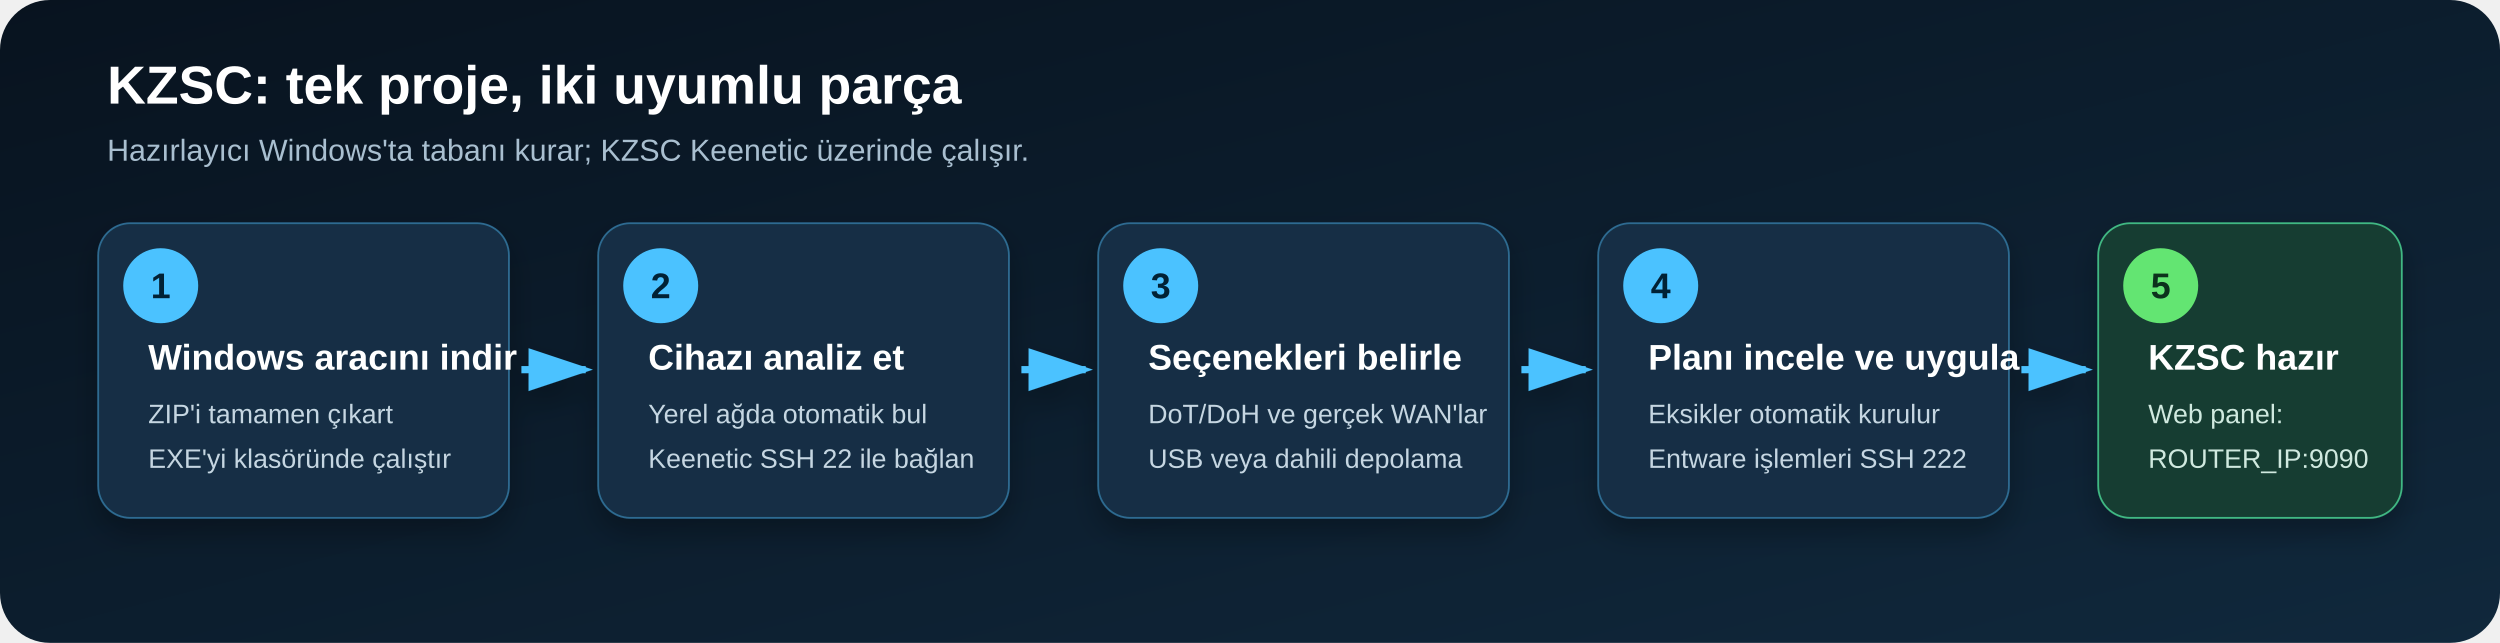
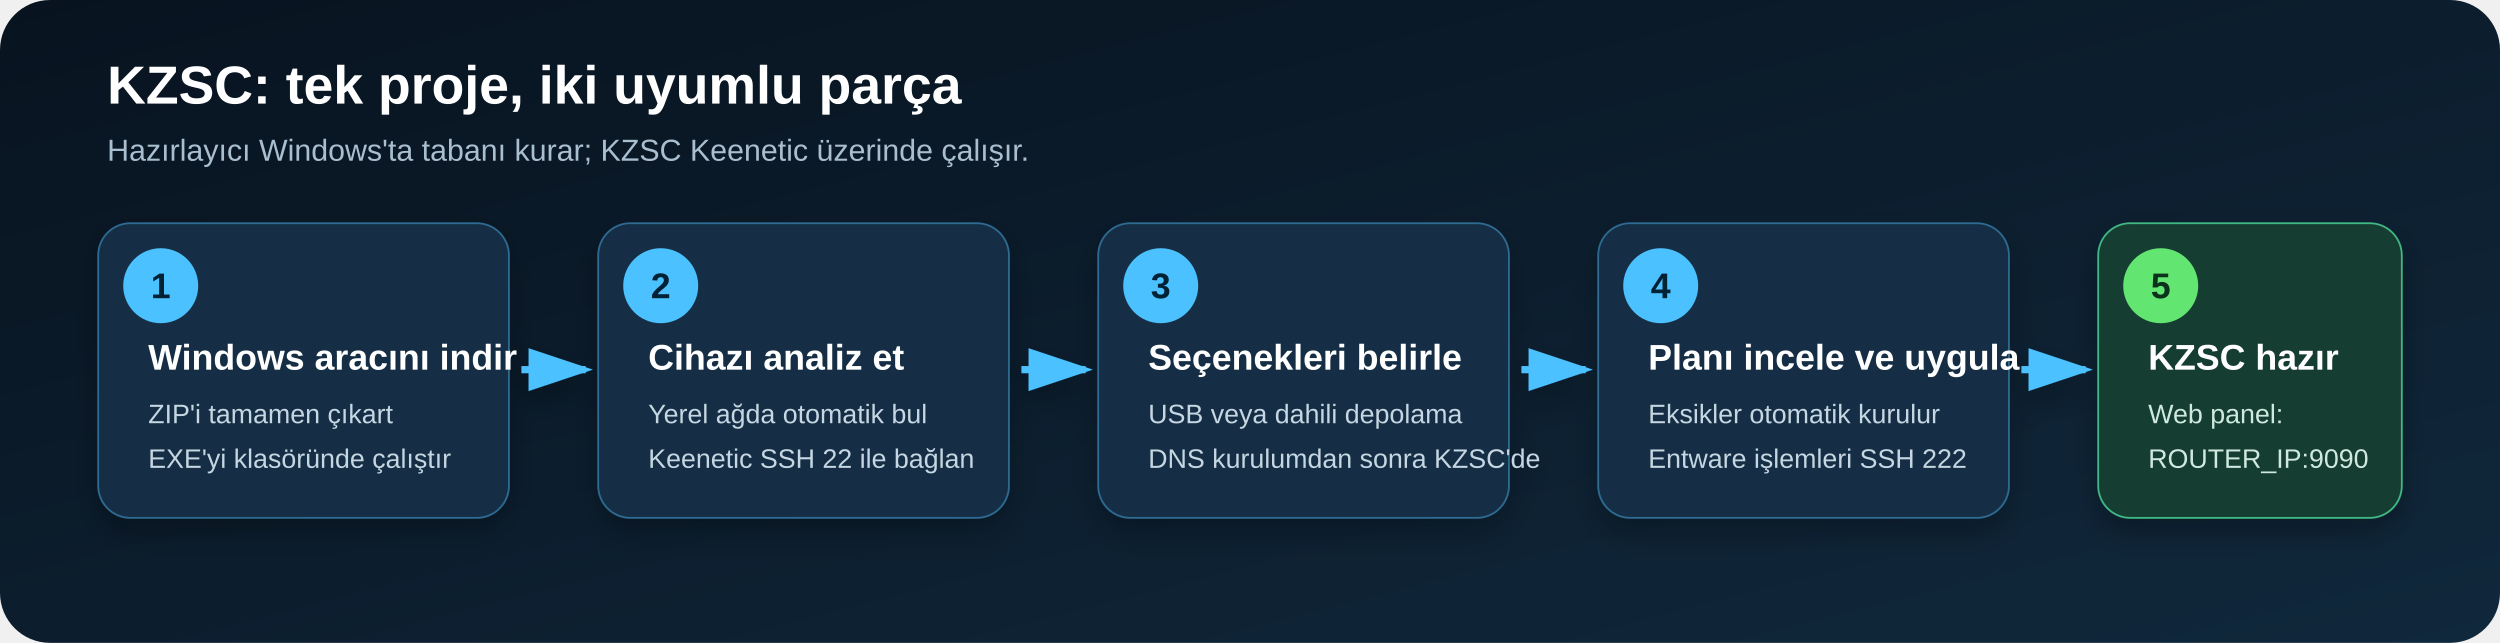
<svg xmlns="http://www.w3.org/2000/svg" width="1400" height="360" viewBox="0 0 1400 360" role="img" aria-labelledby="title desc">
  <defs>
    <linearGradient id="bg" x1="0" y1="0" x2="1" y2="1">
      <stop offset="0" stop-color="#08131f" />
      <stop offset="1" stop-color="#10283c" />
    </linearGradient>
    <filter id="shadow" x="-20%" y="-20%" width="140%" height="140%">
      <feDropShadow dx="0" dy="8" stdDeviation="8" flood-color="#000" flood-opacity=".28" />
    </filter>
    <marker id="arrow" markerWidth="10" markerHeight="10" refX="8" refY="3" orient="auto" markerUnits="strokeWidth">
      <path d="M0,0 L0,6 L9,3 z" fill="#4cc2ff" />
    </marker>
  </defs>
  <rect width="1400" height="360" rx="28" fill="url(#bg)" />
  <text x="60" y="58" fill="#fff" font-family="Segoe UI,Arial,sans-serif" font-size="30" font-weight="700">KZSC: tek proje, iki uyumlu parça</text>
  <text x="60" y="90" fill="#a9bfd0" font-family="Segoe UI,Arial,sans-serif" font-size="17">Hazırlayıcı Windows'ta tabanı kurar; KZSC Keenetic üzerinde çalışır.</text>
  <g font-family="Segoe UI,Arial,sans-serif" filter="url(#shadow)">
    <g transform="translate(55 125)">
      <rect width="230" height="165" rx="18" fill="#142f44" stroke="#2e6b91" />
      <circle cx="35" cy="35" r="21" fill="#4cc2ff" />
      <text x="35" y="42" text-anchor="middle" font-size="20" font-weight="700" fill="#062034">1</text>
      <text x="28" y="82" font-size="20" font-weight="700" fill="#fff">Windows aracını indir</text>
      <text x="28" y="112" font-size="15" fill="#c6d6e2">ZIP'i tamamen çıkart</text>
      <text x="28" y="137" font-size="15" fill="#c6d6e2">EXE'yi klasöründe çalıştır</text>
    </g>
    <path d="M292 207 H328" stroke="#4cc2ff" stroke-width="4" marker-end="url(#arrow)" />
    <g transform="translate(335 125)">
      <rect width="230" height="165" rx="18" fill="#142f44" stroke="#2e6b91" />
      <circle cx="35" cy="35" r="21" fill="#4cc2ff" />
      <text x="35" y="42" text-anchor="middle" font-size="20" font-weight="700" fill="#062034">2</text>
      <text x="28" y="82" font-size="20" font-weight="700" fill="#fff">Cihazı analiz et</text>
      <text x="28" y="112" font-size="15" fill="#c6d6e2">Yerel ağda otomatik bul</text>
      <text x="28" y="137" font-size="15" fill="#c6d6e2">Keenetic SSH 22 ile bağlan</text>
    </g>
    <path d="M572 207 H608" stroke="#4cc2ff" stroke-width="4" marker-end="url(#arrow)" />
    <g transform="translate(615 125)">
      <rect width="230" height="165" rx="18" fill="#142f44" stroke="#2e6b91" />
      <circle cx="35" cy="35" r="21" fill="#4cc2ff" />
      <text x="35" y="42" text-anchor="middle" font-size="20" font-weight="700" fill="#062034">3</text>
      <text x="28" y="82" font-size="20" font-weight="700" fill="#fff">Seçenekleri belirle</text>
-       <text x="28" y="112" font-size="15" fill="#c6d6e2">DoT/DoH ve gerçek WAN'lar</text>
-       <text x="28" y="137" font-size="15" fill="#c6d6e2">USB veya dahili depolama</text>
+       <text x="28" y="112" font-size="15" fill="#c6d6e2">USB veya dahili depolama</text>
+       <text x="28" y="137" font-size="15" fill="#c6d6e2">DNS kurulumdan sonra KZSC'de</text>
    </g>
    <path d="M852 207 H888" stroke="#4cc2ff" stroke-width="4" marker-end="url(#arrow)" />
    <g transform="translate(895 125)">
      <rect width="230" height="165" rx="18" fill="#142f44" stroke="#2e6b91" />
      <circle cx="35" cy="35" r="21" fill="#4cc2ff" />
      <text x="35" y="42" text-anchor="middle" font-size="20" font-weight="700" fill="#062034">4</text>
      <text x="28" y="82" font-size="20" font-weight="700" fill="#fff">Planı incele ve uygula</text>
      <text x="28" y="112" font-size="15" fill="#c6d6e2">Eksikler otomatik kurulur</text>
      <text x="28" y="137" font-size="15" fill="#c6d6e2">Entware işlemleri SSH 222</text>
    </g>
    <path d="M1132 207 H1168" stroke="#4cc2ff" stroke-width="4" marker-end="url(#arrow)" />
    <g transform="translate(1175 125)">
      <rect width="170" height="165" rx="18" fill="#153d32" stroke="#41b883" />
      <circle cx="35" cy="35" r="21" fill="#64e572" />
      <text x="35" y="42" text-anchor="middle" font-size="20" font-weight="700" fill="#07301f">5</text>
      <text x="28" y="82" font-size="20" font-weight="700" fill="#fff">KZSC hazır</text>
      <text x="28" y="112" font-size="15" fill="#d0e9df">Web panel:</text>
      <text x="28" y="137" font-size="15" fill="#d0e9df">ROUTER_IP:9090</text>
    </g>
  </g>
</svg>
